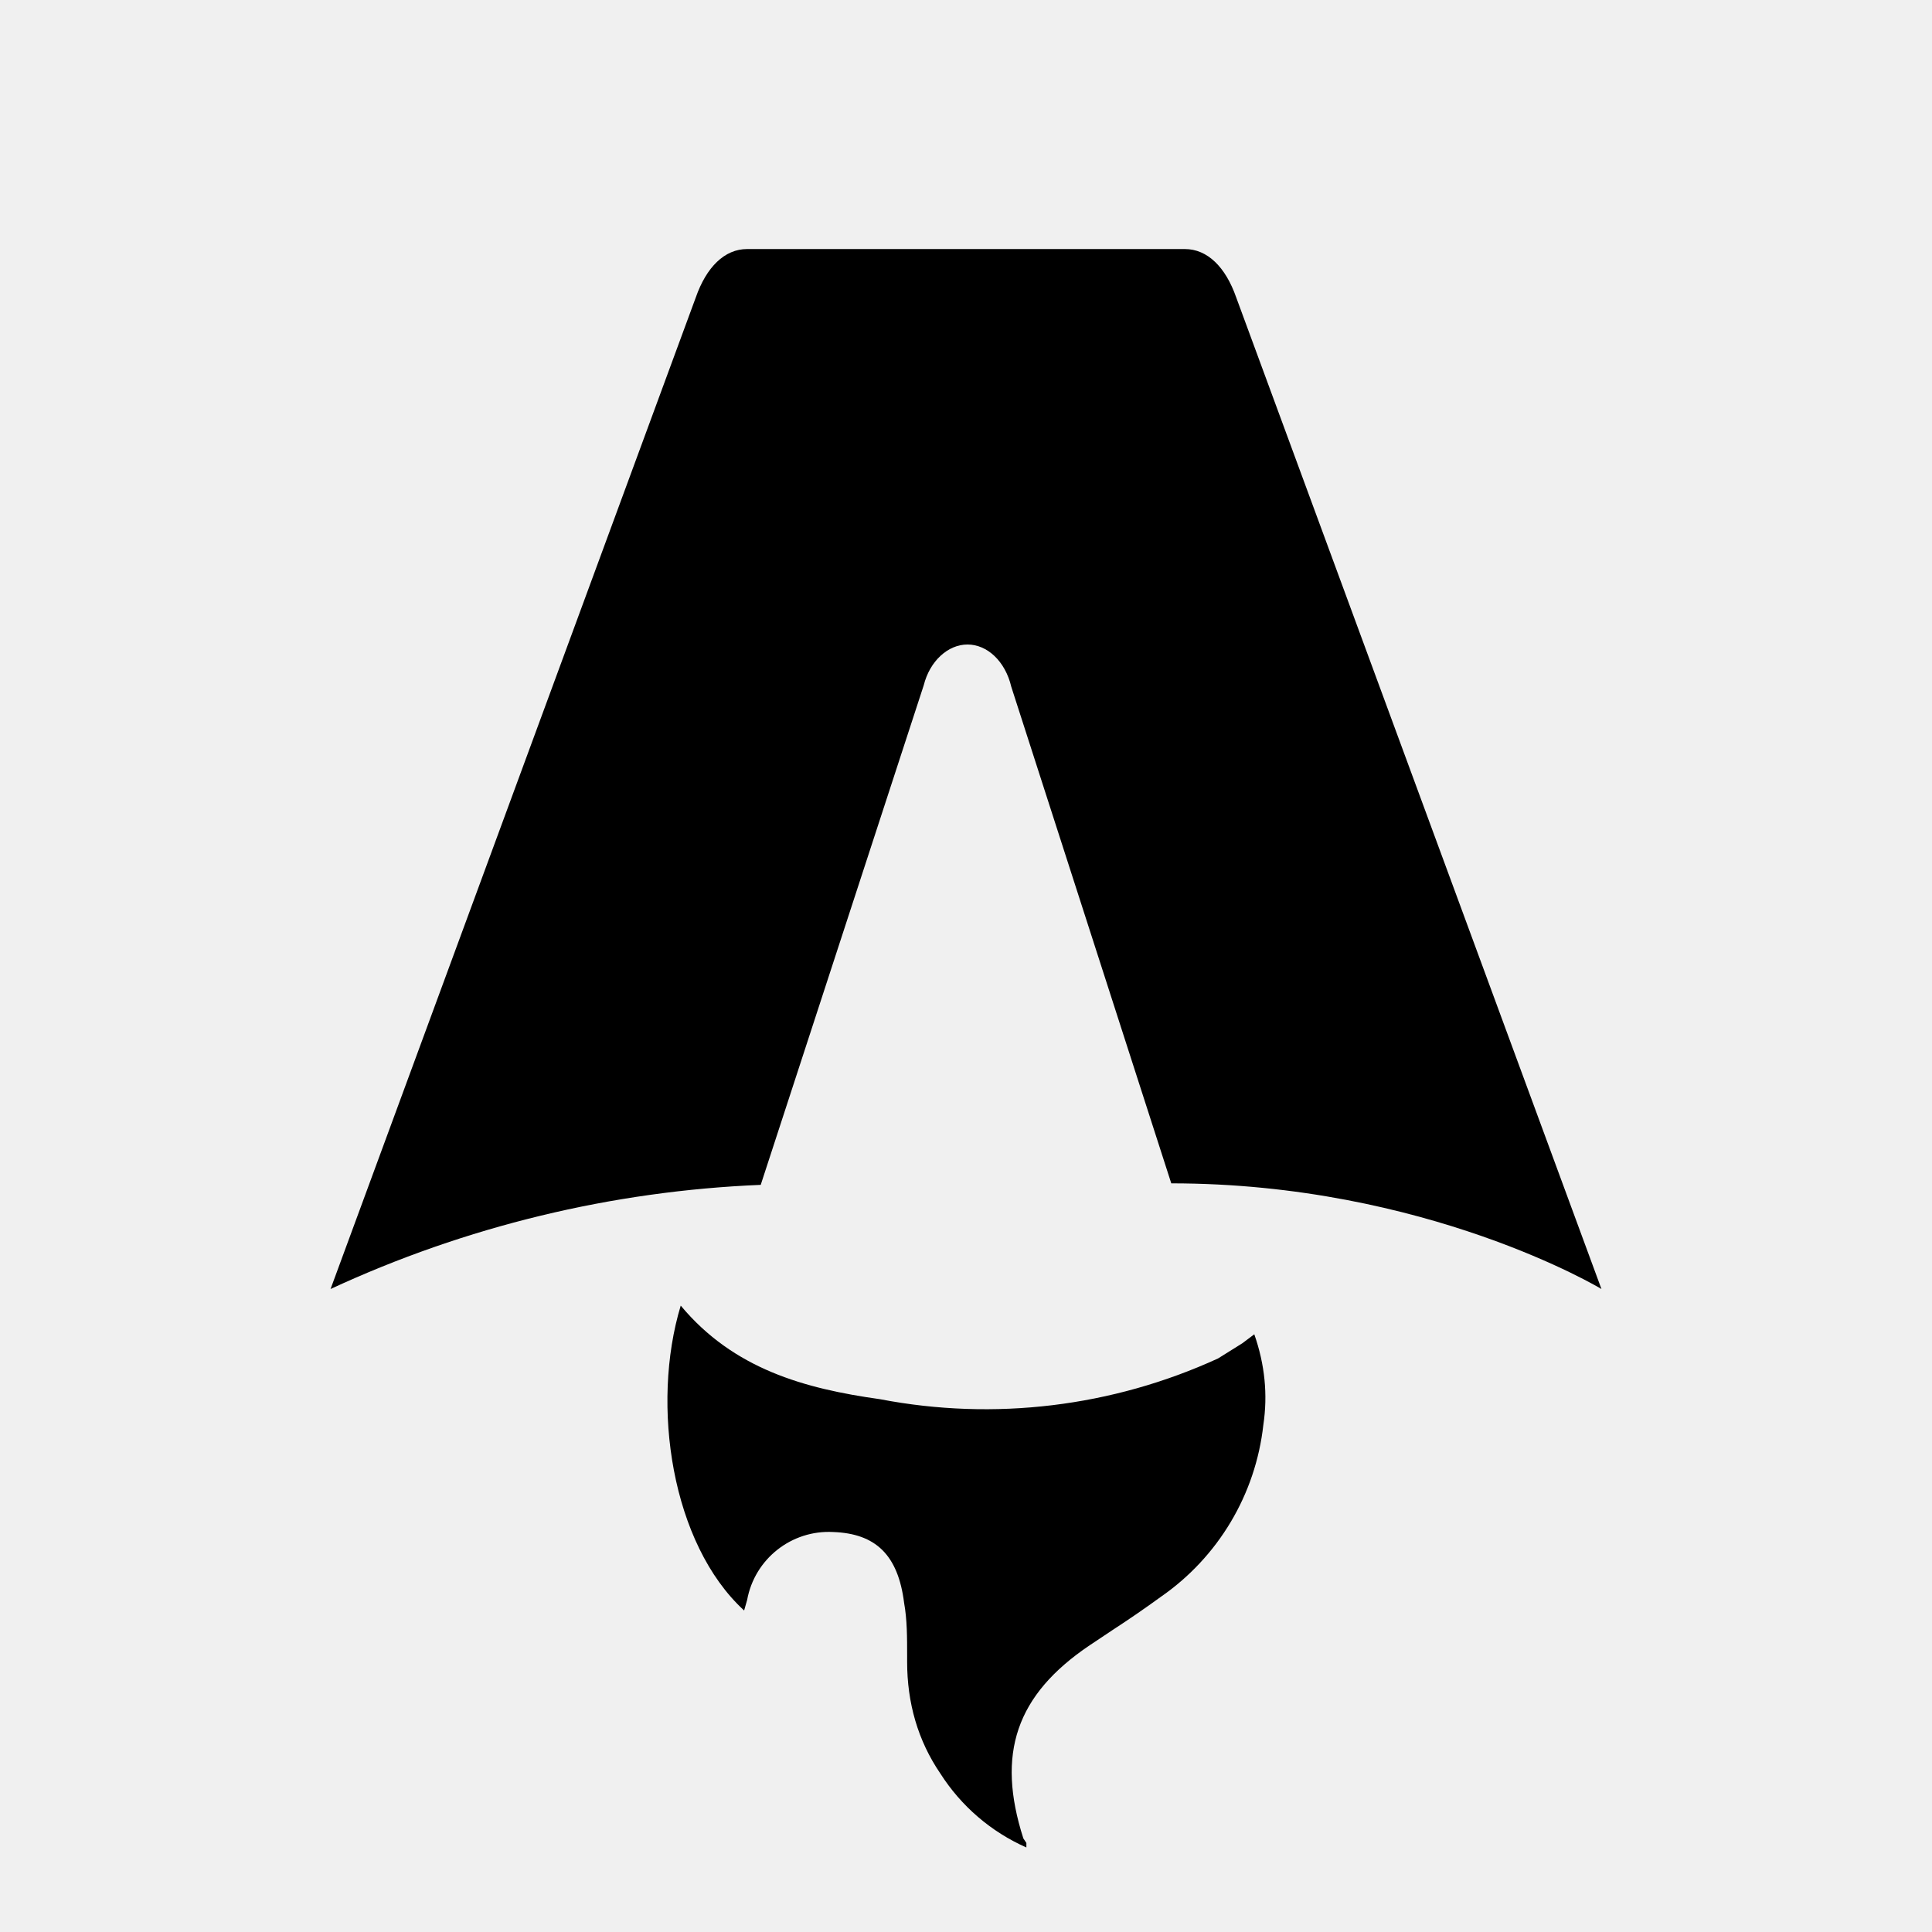
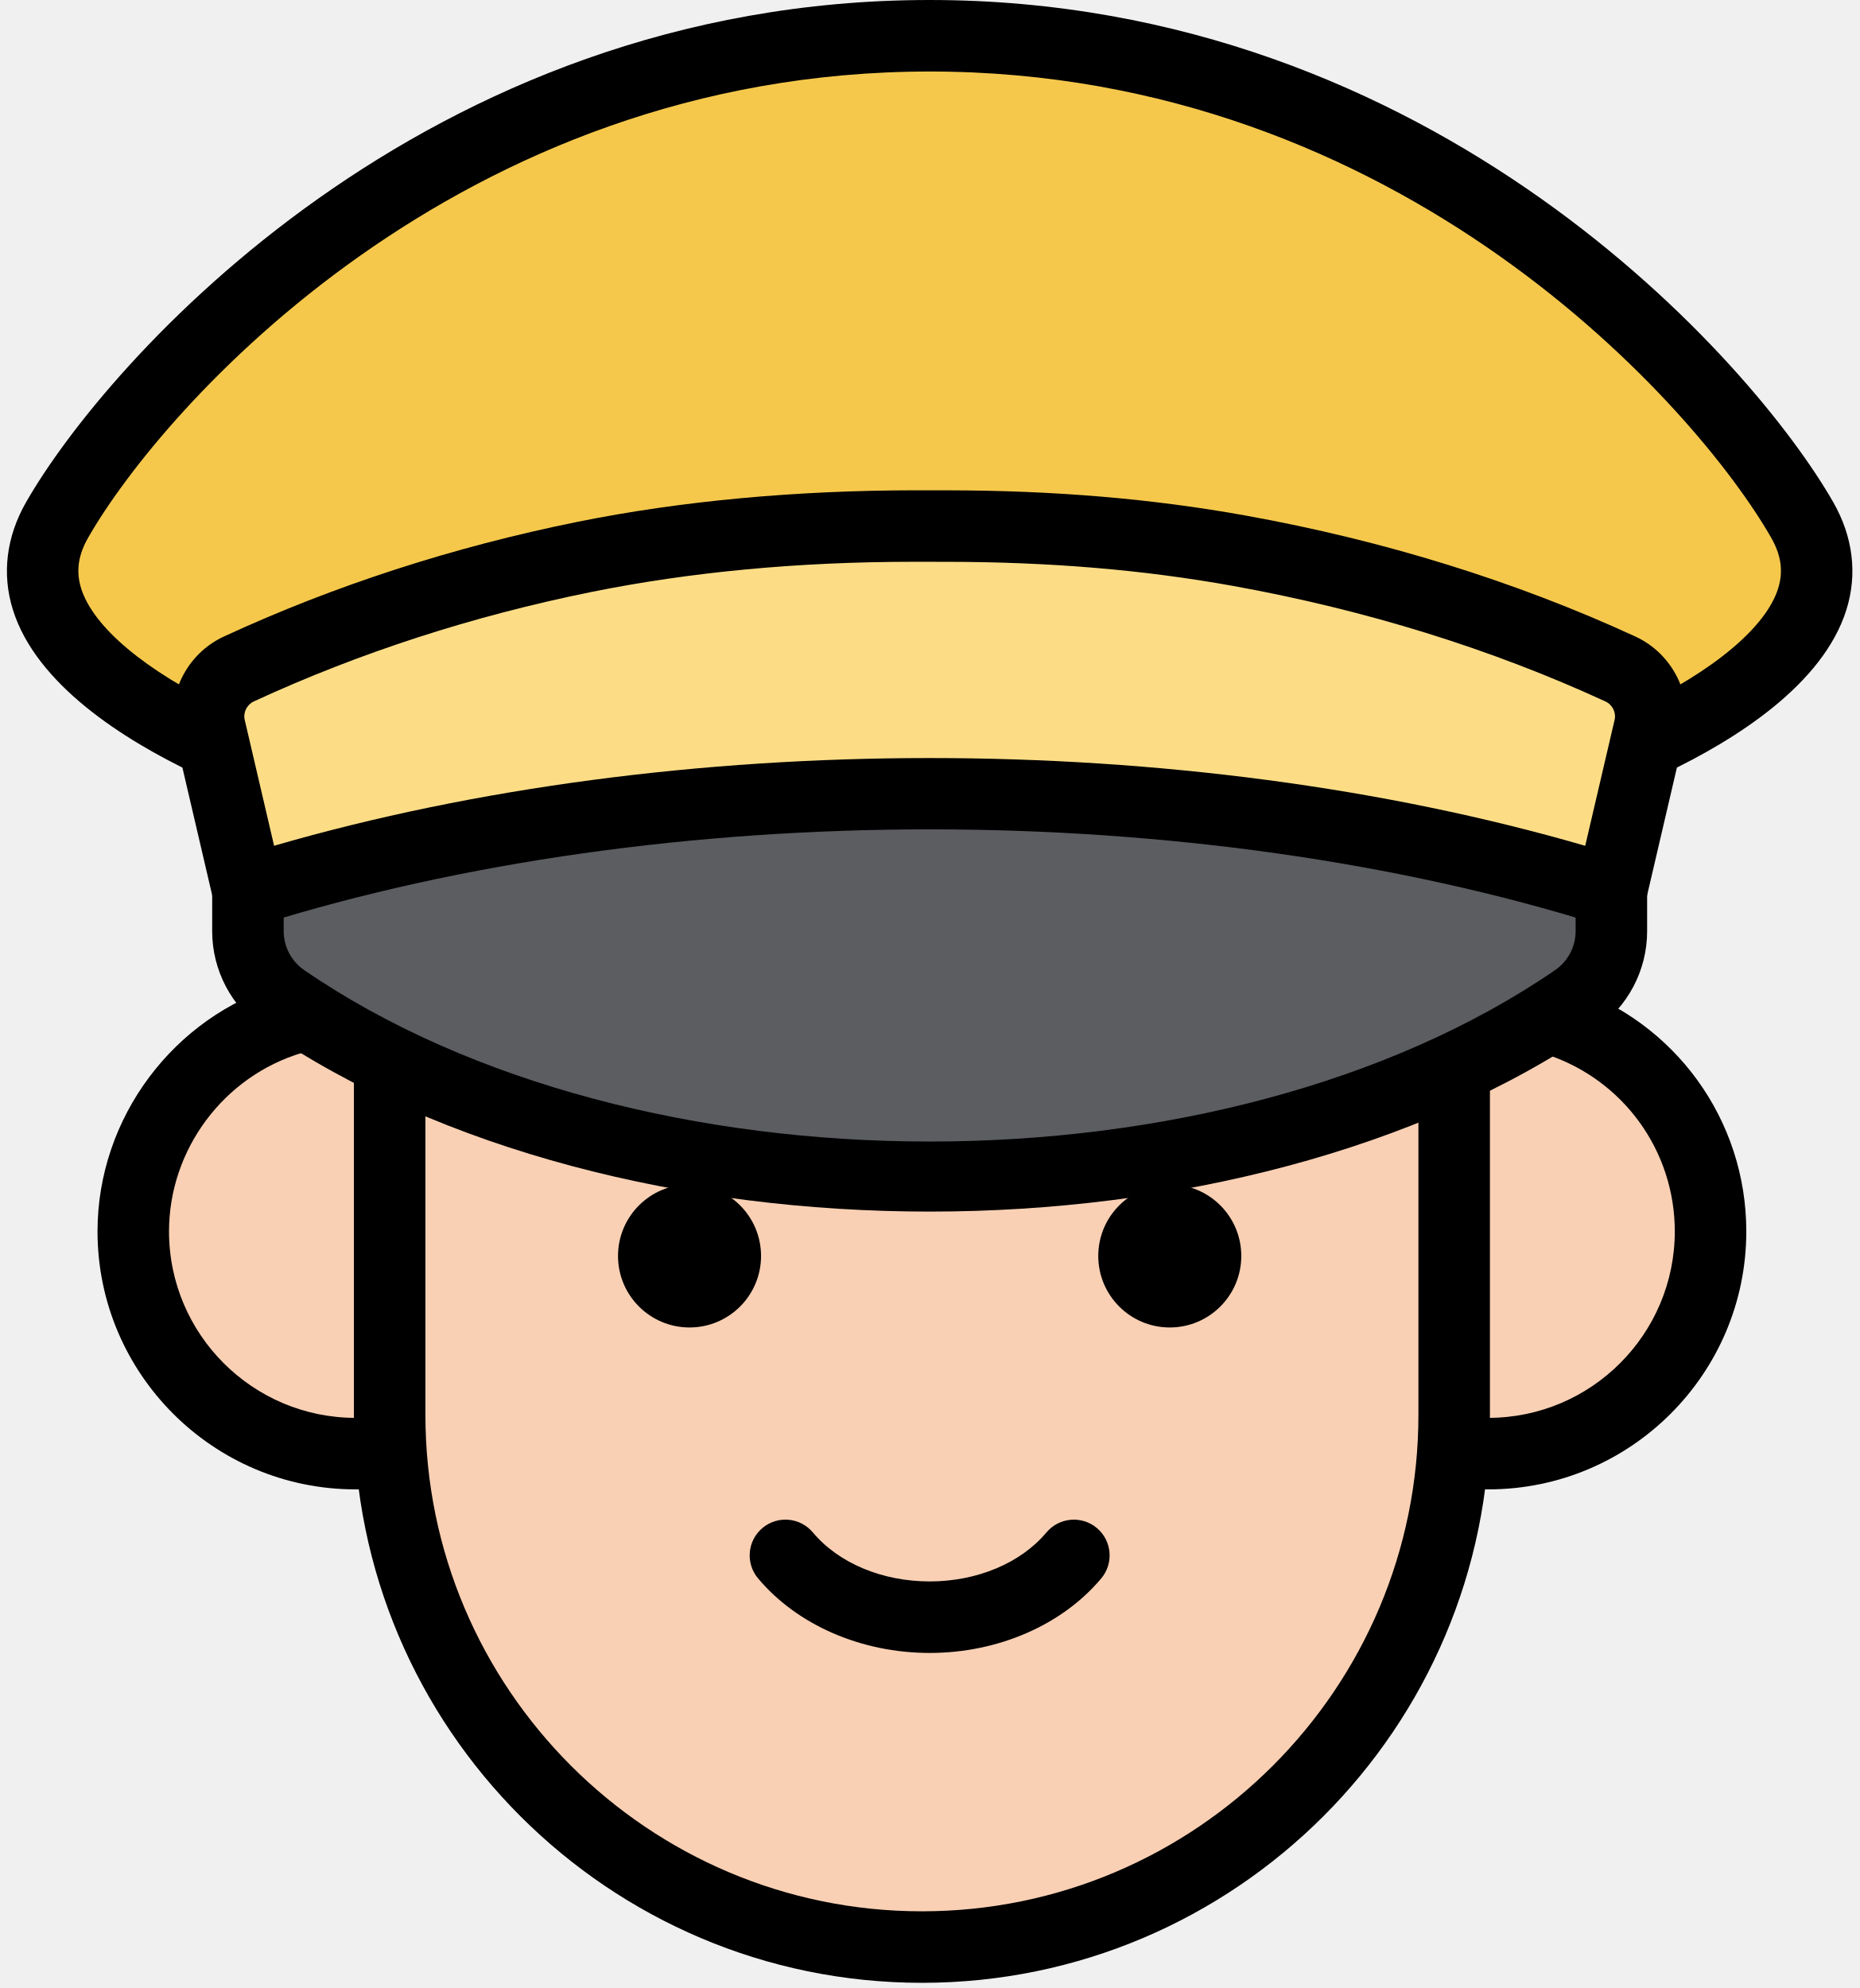
- <svg xmlns="http://www.w3.org/2000/svg" fill="none" viewBox="0 0 128 128">
-   <path d="M50.4 78.5a75.1 75.1 0 0 0-28.5 6.9l24.2-65.7c.7-2 1.9-3.2 3.4-3.2h29c1.5 0 2.7 1.2 3.4 3.2l24.2 65.7s-11.6-7-28.5-7L67 45.5c-.4-1.7-1.6-2.8-2.9-2.8-1.3 0-2.5 1.1-2.9 2.7L50.4 78.5Zm-1.1 28.2Zm-4.2-20.2c-2 6.6-.6 15.8 4.2 20.2a17.5 17.5 0 0 1 .2-.7 5.5 5.5 0 0 1 5.7-4.5c2.8.1 4.3 1.5 4.7 4.7.2 1.1.2 2.3.2 3.5v.4c0 2.7.7 5.2 2.2 7.4a13 13 0 0 0 5.7 4.9v-.3l-.2-.3c-1.8-5.6-.5-9.5 4.4-12.8l1.5-1a73 73 0 0 0 3.2-2.2 16 16 0 0 0 6.8-11.4c.3-2 .1-4-.6-6l-.8.6-1.6 1a37 37 0 0 1-22.4 2.7c-5-.7-9.7-2-13.2-6.2Z" />
-   <style>
-         path { fill: #000; }
-         @media (prefers-color-scheme: dark) {
-             path { fill: #FFF; }
-         }
-     </style>
+ <svg xmlns="http://www.w3.org/2000/svg" width="130" height="139" viewBox="0 0 130 139" fill="none">
+   <path d="M27.244 74.176V98.924C27.244 119.392 43.991 136.139 64.459 136.139C84.927 136.139 101.674 119.392 101.674 98.924V74.681C79.775 84.907 48.841 84.746 27.244 74.176Z" fill="#F9D0B4" />
+   <path d="M108.222 71.141C106.153 72.436 103.961 73.612 101.674 74.681C101.674 81.597 101.674 94.223 101.674 98.924C101.674 99.763 101.636 100.594 101.58 101.42C102.39 101.55 103.215 101.637 104.062 101.637C112.643 101.637 119.599 94.68 119.599 86.099C119.599 78.96 114.78 72.962 108.222 71.141Z" fill="#F9D0B4" />
+   <path d="M27.244 74.176C25.231 73.191 23.307 72.108 21.471 70.942C14.52 72.489 9.319 78.682 9.319 86.099C9.319 94.68 16.275 101.637 24.857 101.637C25.704 101.637 26.529 101.551 27.339 101.42C27.284 100.594 27.245 99.764 27.245 98.925C27.244 95.572 27.244 82.558 27.244 74.176Z" fill="#F9D0B4" />
+   <path d="M17.335 62.302V65.11C17.335 67.027 18.285 68.816 19.865 69.9C43.855 86.351 86.148 86.348 110.135 69.9C111.716 68.816 112.665 67.027 112.665 65.11V62.302C85.44 53.768 47.64 52.802 17.335 62.302Z" fill="#5B5D60" />
+   <path d="M113.292 46.773C105.099 43.001 96.095 40.213 86.682 38.512C79.924 37.291 73.056 36.789 66.189 36.782L63.971 36.78C56.22 36.773 48.467 37.403 40.869 38.938C32.57 40.615 24.434 43.202 16.712 46.769C15.141 47.495 14.284 49.215 14.677 50.901L17.336 62.301C47.641 52.802 85.441 53.767 112.666 62.301L115.325 50.904C115.717 49.219 114.864 47.497 113.292 46.773Z" fill="#FCDD86" />
+   <path d="M126.007 36.353C120.364 26.479 98.853 2.5 65 2.5C31.147 2.5 9.636 26.479 3.993 36.353C-0.191 43.676 9.584 49.443 14.917 51.937L14.676 50.902C14.283 49.216 15.14 47.496 16.711 46.77C24.433 43.203 32.569 40.615 40.868 38.939C48.466 37.404 56.219 36.774 63.97 36.781L66.188 36.783C73.055 36.789 79.924 37.292 86.681 38.513C96.094 40.214 105.098 43.002 113.291 46.774C114.863 47.497 115.716 49.22 115.323 50.905L115.082 51.937C120.417 49.443 130.191 43.676 126.007 36.353Z" fill="#F5C84C" />
+   <path d="M64.459 138.638C42.56 138.638 24.744 120.822 24.744 98.923V74.938C24.744 73.557 25.863 72.438 27.244 72.438C28.625 72.438 29.744 73.557 29.744 74.938V98.923C29.744 118.065 45.317 133.638 64.459 133.638C83.601 133.638 99.174 118.065 99.174 98.923V75.417C99.174 74.036 100.293 72.917 101.674 72.917C103.055 72.917 104.174 74.036 104.174 75.417V98.923C104.174 120.822 86.357 138.638 64.459 138.638Z" fill="black" />
+   <path d="M104.062 104.136C103.401 104.136 102.729 104.093 102.007 104.005C100.636 103.837 99.661 102.59 99.829 101.22C99.997 99.849 101.243 98.875 102.614 99.042C103.133 99.105 103.605 99.136 104.061 99.136C111.25 99.136 117.099 93.287 117.099 86.098C117.099 80.463 113.498 75.492 108.139 73.727C106.827 73.295 106.115 71.882 106.546 70.571C106.977 69.26 108.39 68.545 109.703 68.978C117.117 71.419 122.099 78.299 122.099 86.098C122.1 96.044 114.008 104.136 104.062 104.136Z" fill="black" />
+   <path d="M24.856 104.136C14.91 104.136 6.818 96.044 6.818 86.098C6.818 78.178 12.121 71.071 19.714 68.815C21.035 68.419 22.429 69.176 22.822 70.5C23.215 71.824 22.461 73.215 21.137 73.608C15.649 75.238 11.817 80.374 11.817 86.098C11.817 93.287 17.666 99.136 24.855 99.136C25.241 99.136 25.639 99.114 26.071 99.068C27.441 98.923 28.675 99.919 28.82 101.292C28.965 102.665 27.969 103.896 26.596 104.041C25.988 104.104 25.419 104.136 24.856 104.136Z" fill="black" />
+   <path d="M65 115.573C60.224 115.573 55.738 113.623 53.001 110.358C52.114 109.3 52.253 107.723 53.311 106.836C54.37 105.949 55.946 106.089 56.833 107.146C58.631 109.292 61.685 110.573 65 110.573C68.315 110.573 71.368 109.292 73.167 107.146C74.057 106.089 75.632 105.951 76.689 106.837C77.747 107.724 77.885 109.301 76.999 110.359C74.261 113.624 69.775 115.573 65 115.573Z" fill="black" />
+   <path d="M81.789 92.816C84.55 92.816 86.789 90.577 86.789 87.816C86.789 85.055 84.55 82.816 81.789 82.816C79.028 82.816 76.789 85.055 76.789 87.816C76.789 90.577 79.028 92.816 81.789 92.816Z" fill="black" />
+   <path d="M48.211 92.816C50.972 92.816 53.211 90.577 53.211 87.816C53.211 85.055 50.972 82.816 48.211 82.816C45.45 82.816 43.211 85.055 43.211 87.816C43.211 90.577 45.45 92.816 48.211 92.816Z" fill="black" />
+   <path d="M65 84.714C47.923 84.715 30.851 80.464 18.451 71.961C16.187 70.408 14.835 67.847 14.835 65.109V62.563C14.835 61.182 15.954 60.063 17.335 60.063C18.716 60.063 19.835 61.182 19.835 62.563V65.109C19.835 66.197 20.375 67.217 21.279 67.837C44.57 83.809 85.43 83.809 108.721 67.837C109.625 67.217 110.165 66.197 110.165 65.109V62.454C110.165 61.073 111.284 59.954 112.665 59.954C114.046 59.954 115.165 61.073 115.165 62.454V65.109C115.165 67.847 113.813 70.408 111.549 71.961C99.151 80.462 82.073 84.713 65 84.714Z" fill="black" />
+   <path d="M17.335 64.802C16.904 64.802 16.477 64.691 16.095 64.473C15.491 64.128 15.058 63.547 14.9 62.87L12.241 51.47C11.583 48.651 13.023 45.72 15.662 44.501C23.374 40.939 31.688 38.243 40.372 36.488C47.663 35.016 55.639 34.292 63.972 34.281L66.19 34.283C73.726 34.29 80.574 34.869 87.126 36.053C96.801 37.801 105.956 40.644 114.338 44.503C116.978 45.719 118.417 48.65 117.759 51.472L115.1 62.87C114.942 63.547 114.509 64.128 113.906 64.473C113.302 64.818 112.583 64.896 111.918 64.688C83.418 55.754 46.586 55.755 18.084 64.688C17.838 64.764 17.586 64.802 17.335 64.802ZM65 53.002C80.877 53.002 96.756 55.048 110.836 59.138L112.89 50.336C113.011 49.815 112.741 49.272 112.246 49.044C104.248 45.361 95.497 42.646 86.237 40.972C79.98 39.842 73.422 39.289 66.186 39.282L63.968 39.28C63.926 39.28 63.882 39.28 63.84 39.28C55.85 39.28 48.289 39.989 41.363 41.388C33.059 43.066 25.118 45.639 17.759 49.038C17.261 49.268 16.989 49.812 17.11 50.332L19.164 59.136C33.245 55.048 49.124 53.002 65 53.002Z" fill="black" />
+   <path d="M14.582 54.28C14.221 54.28 13.855 54.202 13.508 54.036C8.661 51.724 2.54 47.87 0.902 42.635C0.12 40.136 0.439 37.536 1.823 35.114C7.404 25.347 29.632 0 65 0C100.367 0 122.597 25.347 128.178 35.113C129.562 37.535 129.88 40.136 129.098 42.634C127.46 47.868 121.341 51.722 116.496 54.033C115.25 54.627 113.758 54.098 113.163 52.853C112.569 51.607 113.098 50.115 114.344 49.52C119.842 46.896 123.481 43.842 124.326 41.14C124.697 39.954 124.542 38.827 123.836 37.593C118.655 28.528 97.986 5 65 5C32.013 5 11.345 28.528 6.164 37.594C5.458 38.829 5.303 39.956 5.674 41.142C6.52 43.845 10.16 46.899 15.66 49.523C16.906 50.117 17.435 51.609 16.84 52.856C16.412 53.754 15.516 54.28 14.582 54.28Z" fill="black" />
</svg>
